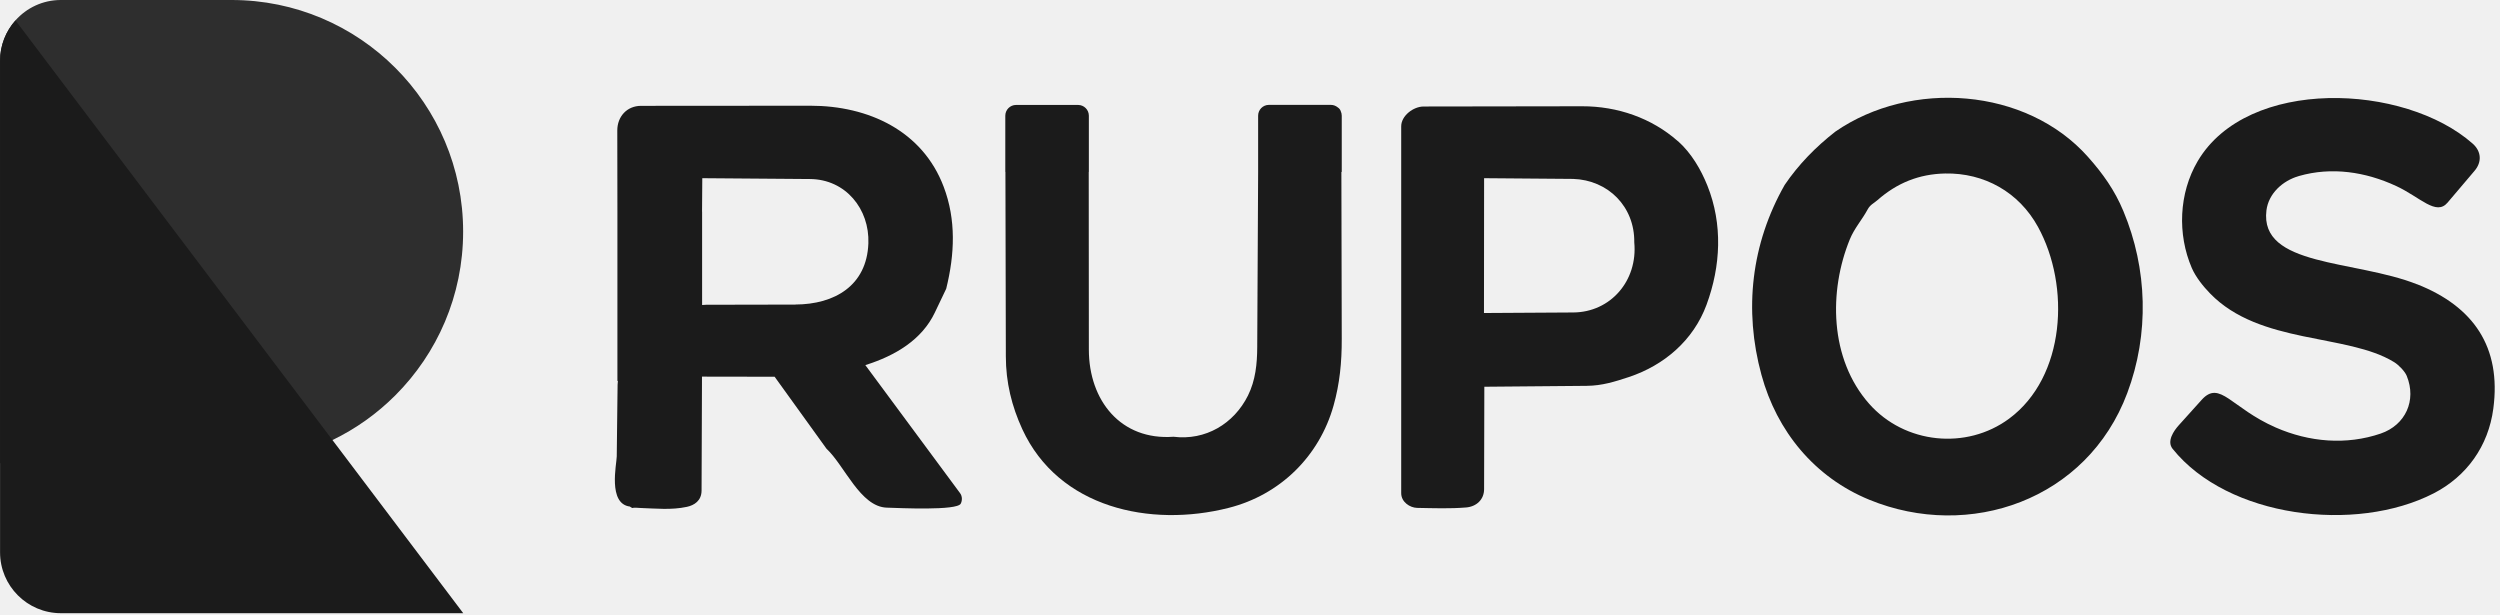
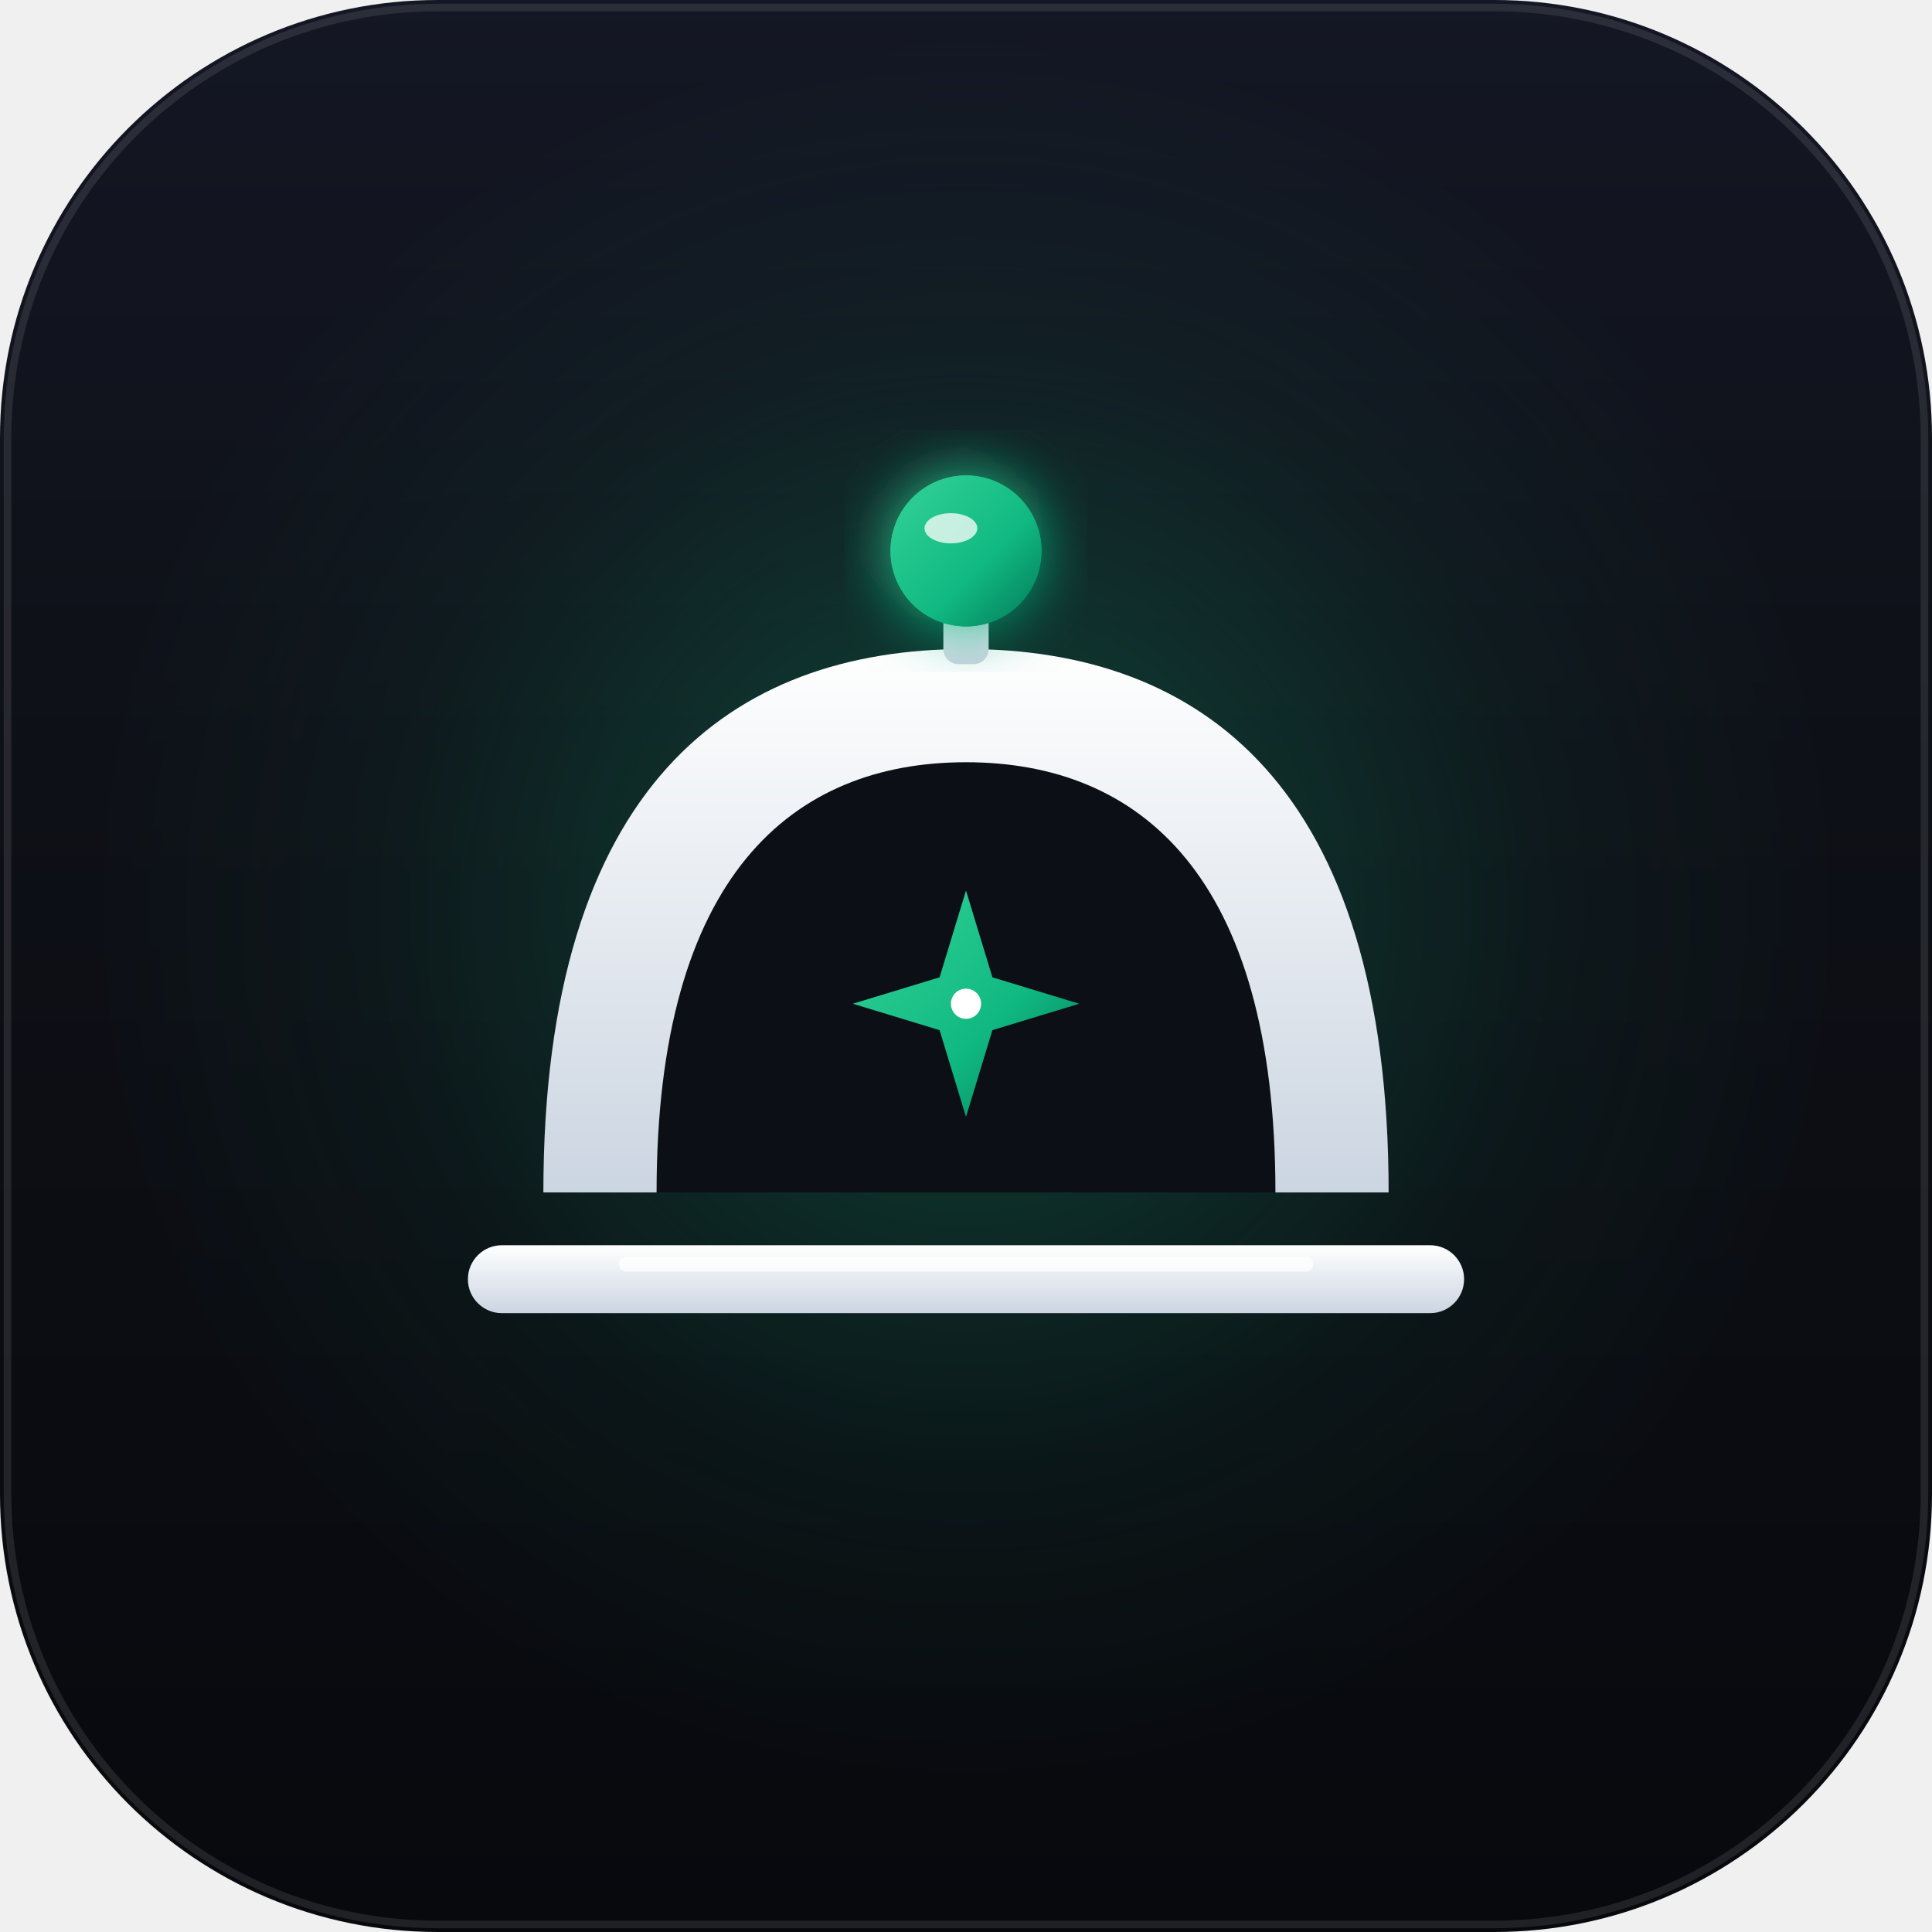
- <svg xmlns="http://www.w3.org/2000/svg" width="415" height="102" viewBox="0 0 415 102" fill="none">
-   <path d="M76.88 38.45C76.88 49.07 72.58 58.67 65.62 65.63C62.6 68.65 59.07 71.18 55.17 73.06C50.11 75.51 44.43 76.89 38.43 76.89H0V10.11C0 7.53 0.97 5.17 2.56 3.39C4.41 1.31 7.1 0 10.1 0H38.44C59.67 0 76.88 17.21 76.88 38.44V38.45Z" fill="#2E2E2E" />
-   <path d="M76.88 101.79H10.11C4.53 101.79 0.01 97.26 0.01 91.69V10.11C0.01 7.53 0.98 5.17 2.57 3.39L55.19 73.05L76.89 101.78L76.88 101.79Z" fill="#1B1B1B" />
-   <path d="M346.59 26.03C336.34 14.51 317.21 13.19 304.68 21.84C301.43 24.37 298.58 27.28 296.26 30.69C290.71 40.45 289.45 51.43 292.4 62.22C294.95 71.58 301.21 79.23 310.31 82.96C326.88 89.76 346.47 83.03 353.13 65.24C356.8 55.44 356.49 44.63 352.48 35.04C351.03 31.56 349.08 28.83 346.6 26.04L346.59 26.03ZM333.51 69.5C326.41 74.75 316.17 73.68 310.29 67.04C303.67 59.56 303.57 48.27 307.08 39.71C307.83 37.88 309.12 36.46 310.02 34.78C310.47 33.95 311.04 33.77 311.65 33.23C314.89 30.38 318.54 28.89 322.9 28.8C329.37 28.68 335.13 31.88 338.3 37.65C343.71 47.49 342.88 62.57 333.51 69.5Z" fill="#1B1B1B" />
-   <path d="M401.25 47.2C390.82 43.08 375.05 44.32 376.23 34.91C376.58 32.16 378.86 30.02 381.62 29.22C387.05 27.66 392.68 28.52 397.77 30.88C401.77 32.74 404.39 35.88 406.29 33.64L410.78 28.35C412 26.92 411.94 25.15 410.46 23.84C399.13 13.83 373.09 12.73 364.82 26.75C361.68 32.07 361.43 38.9 363.84 44.49C364.51 46.03 365.76 47.57 366.87 48.71C375.13 57.24 389.65 55.33 397.42 60.11C398.19 60.58 399.21 61.64 399.52 62.4C401.18 66.48 399.31 70.56 395.2 71.97C389.5 73.92 383.33 73.4 377.76 70.96C370.37 67.72 368.51 63.02 365.48 66.37L361.68 70.59C360.84 71.52 359.65 73.25 360.65 74.5C369.82 85.94 391.03 88.55 403.98 81.9C409.5 79.06 413.07 74.03 413.89 67.84C415.25 57.61 410.6 50.88 401.25 47.19V47.2Z" fill="#1B1B1B" />
-   <path d="M278.53 23.44C274.17 19.58 268.48 17.63 262.64 17.64L236.32 17.68C234.63 17.68 232.6 19.21 232.6 20.97V81.84C232.58 83.34 234.06 84.29 235.25 84.31C238.05 84.36 240.65 84.46 243.37 84.24C245.09 84.1 246.36 82.93 246.36 81.19L246.4 64.2L263.38 64.05C265.98 64.03 268.1 63.34 270.39 62.59C276.25 60.64 281.1 56.5 283.28 50.6C285.66 44.15 285.99 37.22 283.43 30.82C282.34 28.1 280.74 25.39 278.54 23.43L278.53 23.44ZM261.16 51.87L246.34 51.96L246.36 29.58L261.16 29.7C266.9 29.89 271.37 34.25 271.29 40.24C271.89 46.61 267.34 51.84 261.15 51.87H261.16Z" fill="#1B1B1B" />
-   <path d="M222.06 17.82C221.75 17.57 221.36 17.41 220.93 17.41H210.64C209.65 17.41 208.85 18.21 208.85 19.2V28.53L208.7 57.56C208.69 60.43 208.41 63.14 207.17 65.65C204.82 70.37 200.1 73.16 194.8 72.5C186.07 73.14 180.76 66.51 180.75 58.05L180.73 28.54H180.75V19.21C180.75 18.22 179.95 17.42 178.96 17.42H168.67C167.68 17.42 166.88 18.22 166.88 19.21V28.54H166.9L166.97 59.16C166.97 63.47 167.95 67.43 169.7 71.24C175.72 84.32 190.95 87.61 203.95 84.31C212.49 82.15 219 75.76 221.37 67.33C222.4 63.66 222.74 60.14 222.73 56.26L222.67 28.54H222.73V19.21C222.73 18.94 222.67 18.7 222.57 18.47C222.48 18.19 222.31 17.98 222.07 17.83L222.06 17.82Z" fill="#1B1B1B" />
-   <path d="M143.67 60.6C148.67 59.03 153.04 56.37 155.17 51.91L157.07 47.93C158.49 42.19 158.73 36.48 156.65 31C153.13 21.69 144.13 17.55 134.54 17.55L106.42 17.57C104.08 17.57 102.47 19.34 102.47 21.66L102.49 35.14V63.23H102.57C102.56 63.44 102.53 63.65 102.52 63.86L102.38 75.77C102.36 77.07 100.87 83.63 104.57 84.09C104.64 84.13 104.75 84.25 104.96 84.33C105.34 84.22 105.73 84.31 106.4 84.33C108.88 84.41 111.42 84.69 114.01 84.14C115.24 83.88 116.45 83.13 116.46 81.44L116.53 62.52L128.59 62.54L137.2 74.49C140.19 77.27 142.81 84.14 147.21 84.27C149.27 84.33 158.85 84.8 159.48 83.61C159.73 83.14 159.78 82.41 159.37 81.86L143.64 60.6H143.67ZM132.02 50.56L117.23 50.59C117 50.59 116.77 50.61 116.55 50.63V35.14H116.54L116.58 29.58L134.48 29.72C140.39 29.77 144.36 34.71 144.15 40.39C143.9 47.42 138.53 50.53 132.03 50.55L132.02 50.56Z" fill="#1B1B1B" />
+ <svg xmlns="http://www.w3.org/2000/svg" viewBox="0 0 512 512" width="512" height="512">
+   <defs>
+     <linearGradient id="bgGrad" x1="0%" y1="0%" x2="0%" y2="100%">
+       <stop offset="0%" stop-color="#141724" />
+       <stop offset="40%" stop-color="#0e1017" />
+       <stop offset="100%" stop-color="#08090d" />
+     </linearGradient>
+     <radialGradient id="emeraldAura" cx="50%" cy="47%" r="45%">
+       <stop offset="0%" stop-color="#10b981" stop-opacity="0.32" />
+       <stop offset="65%" stop-color="#10b981" stop-opacity="0.06" />
+       <stop offset="100%" stop-color="#10b981" stop-opacity="0" />
+     </radialGradient>
+     <linearGradient id="titaniumGrad" x1="0%" y1="0%" x2="0%" y2="100%">
+       <stop offset="0%" stop-color="#ffffff" />
+       <stop offset="100%" stop-color="#cbd5e1" />
+     </linearGradient>
+     <linearGradient id="gemGrad" x1="0%" y1="0%" x2="100%" y2="100%">
+       <stop offset="0%" stop-color="#34d399" />
+       <stop offset="60%" stop-color="#10b981" />
+       <stop offset="100%" stop-color="#047857" />
+     </linearGradient>
+     <filter id="glow" x="-30%" y="-30%" width="160%" height="160%">
+       <feGaussianBlur stdDeviation="8" result="blur" />
+       <feComposite in="SourceGraphic" in2="blur" operator="over" />
+     </filter>
+   </defs>
+   <rect width="512" height="512" rx="116" fill="url(#bgGrad)" />
+   <rect width="508" height="508" x="2" y="2" rx="114" fill="none" stroke="rgba(255, 255, 255, 0.10)" stroke-width="2" />
+   <rect width="512" height="512" fill="url(#emeraldAura)" />
+   <g transform="translate(0, 0)">
+     <rect x="124" y="330" width="264" height="18" rx="9" fill="url(#titaniumGrad)" />
+     <rect x="164" y="333" width="184" height="4" rx="2" fill="#ffffff" opacity="0.75" />
+     <path d="M 144 316 C 144 208 194 172 256 172 C 318 172 368 208 368 316 Z" fill="url(#titaniumGrad)" />
+     <path d="M 174 316 C 174 232 210 202 256 202 C 302 202 338 232 338 316 Z" fill="#0d0f16" />
+     <rect x="250" y="158" width="12" height="18" rx="4" fill="url(#titaniumGrad)" />
+     <circle cx="256" cy="146" r="20" fill="url(#gemGrad)" filter="url(#glow)" />
+     <circle cx="256" cy="146" r="20" fill="url(#gemGrad)" />
+     <ellipse cx="252" cy="140" rx="7" ry="4" fill="#ffffff" opacity="0.75" />
+     <path d="M 256 236 L 263 259 L 286 266 L 263 273 L 256 296 L 249 273 L 226 266 L 249 259 Z" fill="url(#gemGrad)" />
+     <circle cx="256" cy="266" r="4" fill="#ffffff" />
+   </g>
</svg>
